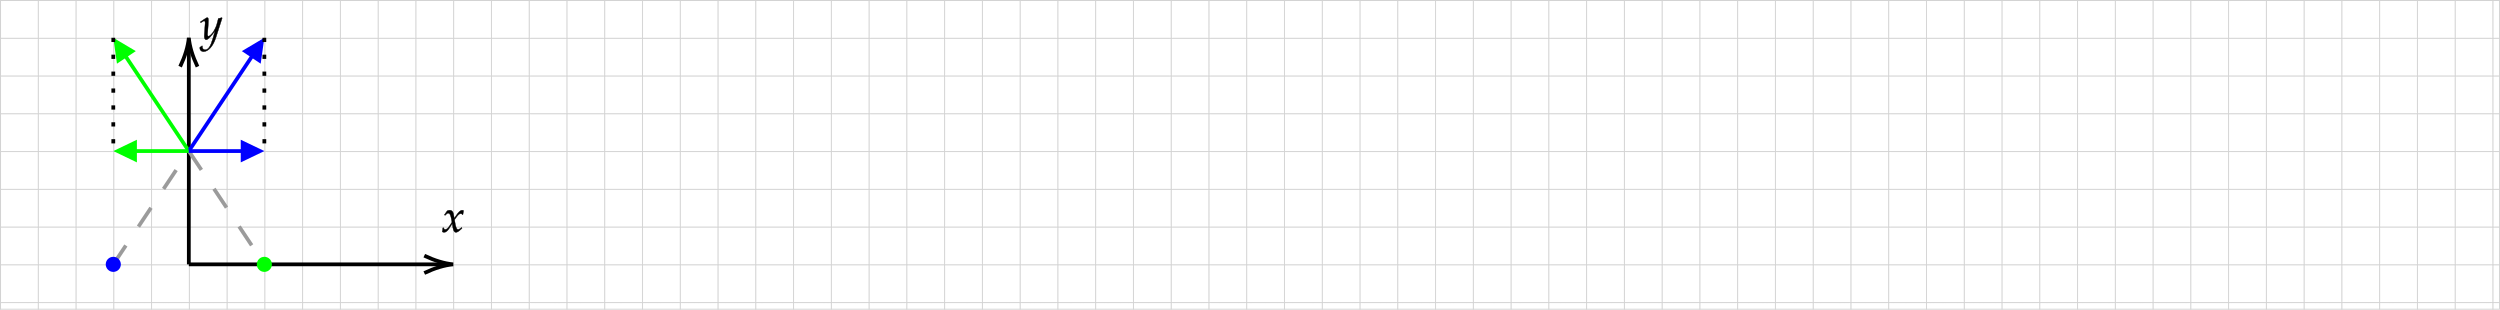
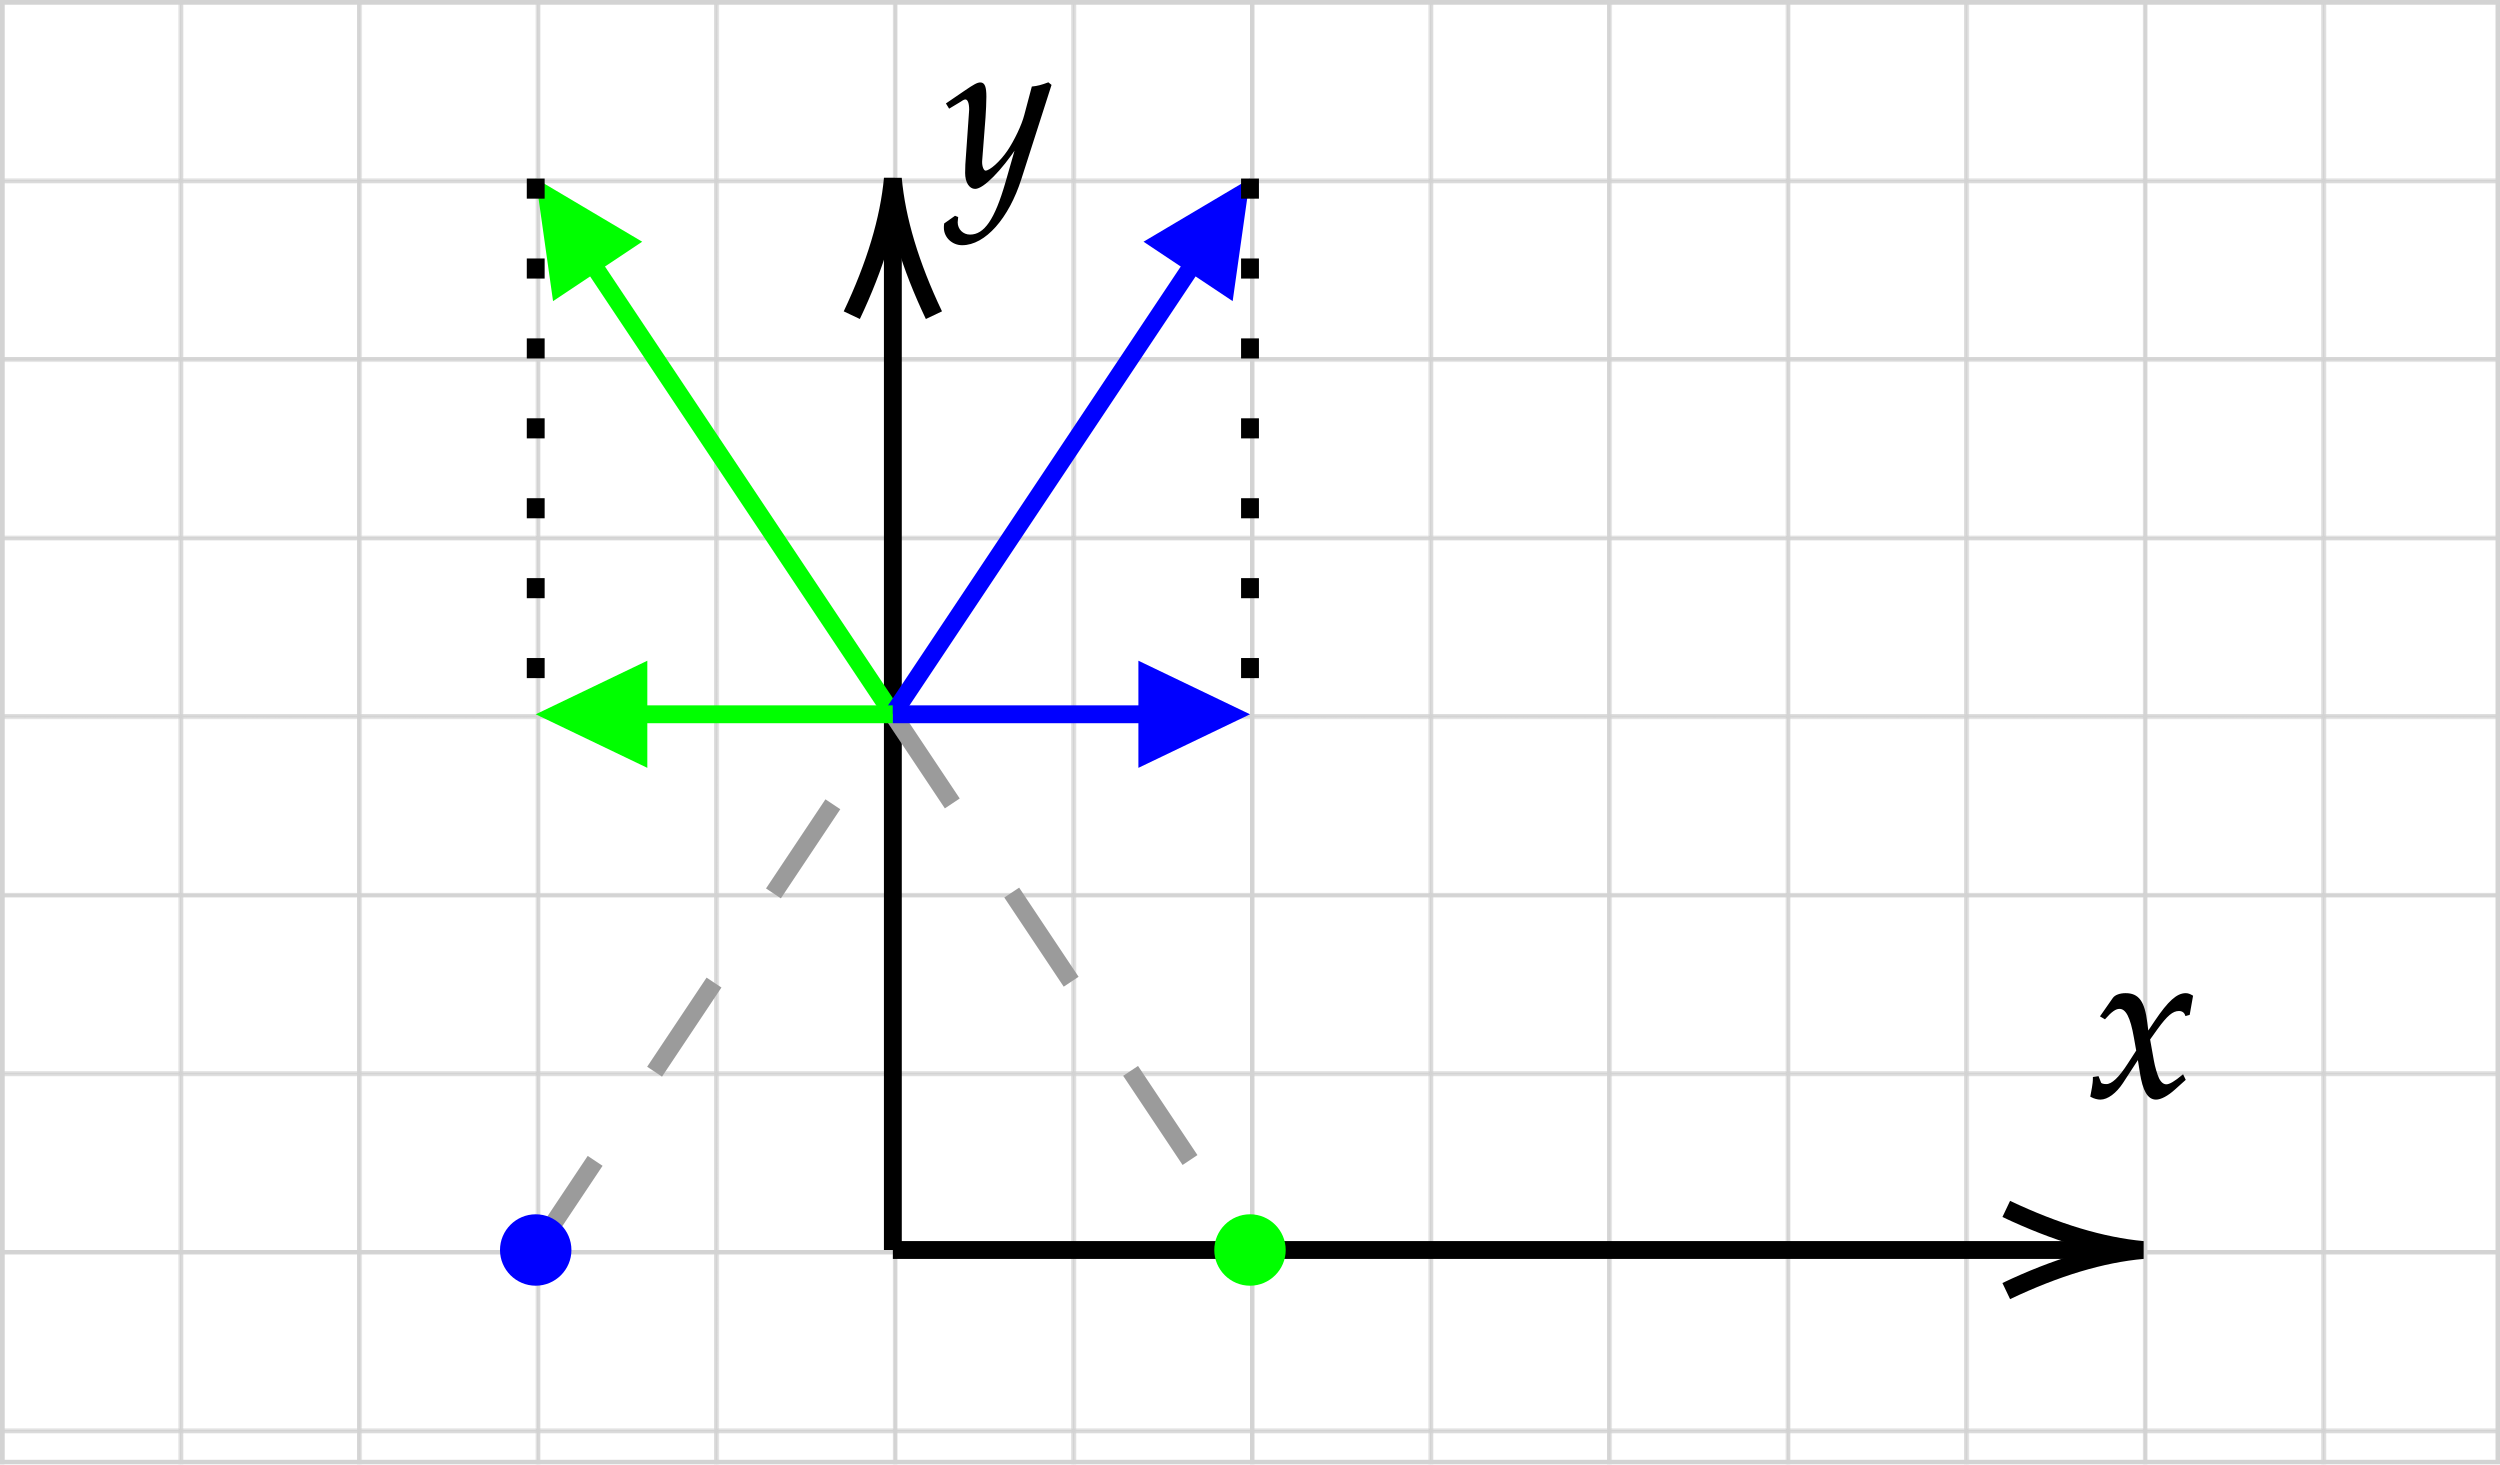
- <svg xmlns="http://www.w3.org/2000/svg" x="0" y="0" width="662" height="82" style="         width:662px;         height:82px;         background: transparent;         fill: none; ">
+ <svg xmlns="http://www.w3.org/2000/svg" x="0" y="0" width="140" height="82" style="         width:140px;         height:82px;         background: transparent;         fill: none; ">
  <svg>
    <g>
      <defs>
        <pattern id=".11330604672622213" width="10" height="10" patternUnits="userSpaceOnUse">
          <path d="M 10 0 L 0 0 0 10" fill="none" stroke="lightgray" stroke-width="0.5" />
        </pattern>
      </defs>
      <rect width="100%" height="100%" fill="url(#.11330604672622213)" stroke="lightgray" stroke-width="0.5" />
    </g>
  </svg>
  <svg class="role-diagram-draw-area">
    <g class="shapes-region" style="stroke: black; fill: none;">
      <g class="arrow-line">
        <path class="connection real" stroke-dasharray="" d="  M50,70 L50,12" style="stroke: rgb(0, 0, 0); stroke-width: 1; fill: none; fill-opacity: 1;" />
        <g stroke="#000" transform="matrix(3.061616997868383e-16,1,-1,3.061616997868383e-16,50,10)" style="stroke: rgb(0, 0, 0); stroke-width: 1;">
          <path d=" M7.65,-2.3 Q3.47,-0.31 0,0 Q3.47,0.32 7.65,2.3" />
        </g>
      </g>
      <g class="arrow-line">
        <path class="connection real" stroke-dasharray="" d="  M50,70 L118,70" style="stroke: rgb(0, 0, 0); stroke-width: 1; fill: none; fill-opacity: 1;" />
        <g stroke="#000" transform="matrix(-1,1.2246467991473532e-16,-1.2246467991473532e-16,-1,120,70)" style="stroke: rgb(0, 0, 0); stroke-width: 1;">
          <path d=" M7.65,-2.3 Q3.47,-0.31 0,0 Q3.47,0.32 7.65,2.3" />
        </g>
      </g>
      <g class="arrow-line">
        <path class="connection real" stroke-dasharray="" d="  M50,40 L31.66,12.5" style="stroke: rgb(0, 255, 0); stroke-width: 1; fill: none; fill-opacity: 1; stroke-opacity: 1;" />
        <g stroke="none" fill="rgb(0,255,0)" transform="matrix(0.5546992,0.8320509,-0.8320509,0.5546992,30,10)" style="stroke: none; fill: rgb(0, 255, 0); stroke-width: 1;" fill-opacity="1">
          <path d=" M6.25,-3 L0,0 L6.25,3 Z" />
        </g>
      </g>
      <g class="arrow-line">
        <path class="connection real" stroke-dasharray="6 6" d="  M50,40 L70,70" style="stroke: rgb(155, 155, 155); stroke-width: 1; fill: none; fill-opacity: 1; stroke-opacity: 1;" />
      </g>
      <g class="arrow-line">
        <path class="connection real" stroke-dasharray="1.125 3.35" d="  M30,10 L30,40" style="stroke: rgb(0, 0, 0); stroke-width: 1; fill: none; fill-opacity: 1;" />
      </g>
      <g class="arrow-line">
        <path class="connection real" stroke-dasharray="" d="  M50,40 L68.34,12.5" style="stroke: rgb(0, 0, 255); stroke-width: 1; fill: none; fill-opacity: 1; stroke-opacity: 1;" />
        <g stroke="none" fill="rgb(0,0,255)" transform="matrix(-0.5546992,0.8320509,-0.8320509,-0.5546992,70,10)" style="stroke: none; fill: rgb(0, 0, 255); stroke-width: 1;" fill-opacity="1">
          <path d=" M6.25,-3 L0,0 L6.25,3 Z" />
        </g>
      </g>
      <g class="arrow-line">
        <path class="connection real" stroke-dasharray="6 6" d="  M30,70 L50,40" style="stroke: rgb(155, 155, 155); stroke-width: 1; fill: none; fill-opacity: 1; stroke-opacity: 1;" />
      </g>
      <g class="composite-shape">
        <path class="real" d=" M32,70 C32,68.9 31.1,68 30,68 C28.9,68 28,68.9 28,70 C28,71.1 28.9,72 30,72 C31.1,72 32,71.1 32,70 Z" style="stroke-width: 1; stroke: none; fill: rgb(0, 0, 255); fill-opacity: 1; stroke-opacity: 1;" />
      </g>
      <g class="composite-shape">
        <path class="real" d=" M72,70 C72,68.9 71.1,68 70,68 C68.9,68 68,68.9 68,70 C68,71.1 68.9,72 70,72 C71.1,72 72,71.1 72,70 Z" style="stroke-width: 1; stroke: none; fill: rgb(0, 255, 0); fill-opacity: 1; stroke-opacity: 1;" />
      </g>
      <g class="arrow-line">
        <path class="connection real" stroke-dasharray="" d="  M50,40 L33,40" style="stroke: rgb(0, 255, 0); stroke-opacity: 1; stroke-width: 1; fill: none; fill-opacity: 1;" />
        <g stroke="none" fill="rgb(0,255,0)" fill-opacity="1" transform="matrix(1,-2.4492935982947064e-16,2.4492935982947064e-16,1,30,40)" style="stroke: none; fill: rgb(0, 255, 0); stroke-width: 1;">
          <path d=" M6.25,-3 L0,0 L6.25,3 Z" />
        </g>
      </g>
      <g class="arrow-line">
        <path class="connection real" stroke-dasharray="" d="  M50,40 L67,40" style="stroke: rgb(0, 0, 255); stroke-opacity: 1; stroke-width: 1; fill: none; fill-opacity: 1;" />
        <g stroke="none" fill="rgb(0,0,255)" fill-opacity="1" transform="matrix(-1,1.2246467991473532e-16,-1.2246467991473532e-16,-1,70,40)" style="stroke: none; fill: rgb(0, 0, 255); stroke-width: 1;">
          <path d=" M6.25,-3 L0,0 L6.25,3 Z" />
        </g>
      </g>
      <g class="arrow-line">
        <path class="connection real" stroke-dasharray="1.125 3.35" d="  M70,10 L70,40" style="stroke: rgb(0, 0, 0); stroke-width: 1; fill: none; fill-opacity: 1;" />
      </g>
      <g />
    </g>
    <g />
    <g />
    <g />
  </svg>
  <svg width="660" height="80" style="width:660px;height:80px;font-family:Asana-Math, Asana;background:transparent;">
    <g>
      <g>
        <g>
          <g transform="matrix(1,0,0,1,117,61.4)">
            <path transform="matrix(0.0119,0,0,-0.0119,0,0)" d="M9 1C24 -7 40 -11 52 -11C85 -11 124 18 155 65L231 182L242 113C255 28 278 -11 314 -11C336 -11 368 6 400 35L449 79L440 98C404 68 379 53 363 53C348 53 335 63 325 83C316 102 305 139 300 168L282 269L317 318C364 383 391 406 422 406C438 406 450 398 455 383L469 387L484 472C472 479 463 482 454 482C414 482 374 446 312 354L275 299L269 347C257 446 230 482 171 482C145 482 123 474 114 461L56 378L73 368C103 402 123 416 142 416C175 416 197 375 214 277L225 215L185 153C142 86 108 54 80 54C65 54 54 58 52 63L41 91L21 88C21 53 13 27 9 1Z" stroke="rgb(0,0,0)" stroke-opacity="1" stroke-width="8" fill="rgb(0,0,0)" fill-opacity="1" />
          </g>
        </g>
      </g>
    </g>
    <g>
      <g>
        <g>
          <g transform="matrix(1,0,0,1,53,10.4)">
            <path transform="matrix(0.0119,0,0,-0.0119,0,0)" d="M-7 -180C-8 -187 -8 -193 -8 -198C-8 -241 29 -276 74 -276C180 -276 290 -152 349 33L490 473L479 482C450 471 427 465 405 463L370 331C358 284 323 211 290 162C255 111 206 67 184 67C172 67 163 90 164 115L180 322C182 353 184 391 184 419C184 464 177 482 160 482C147 482 133 475 85 442L3 386L14 368L64 398C69 401 80 410 89 410C103 410 111 391 111 358C111 357 111 351 110 343L93 100L92 60C92 18 110 -11 135 -11C172 -11 256 74 331 187L282 16C231 -161 181 -234 111 -234C76 -234 49 -207 49 -172C49 -167 50 -159 51 -150L41 -146Z" stroke="rgb(0,0,0)" stroke-opacity="1" stroke-width="8" fill="rgb(0,0,0)" fill-opacity="1" />
          </g>
        </g>
      </g>
    </g>
  </svg>
</svg>
